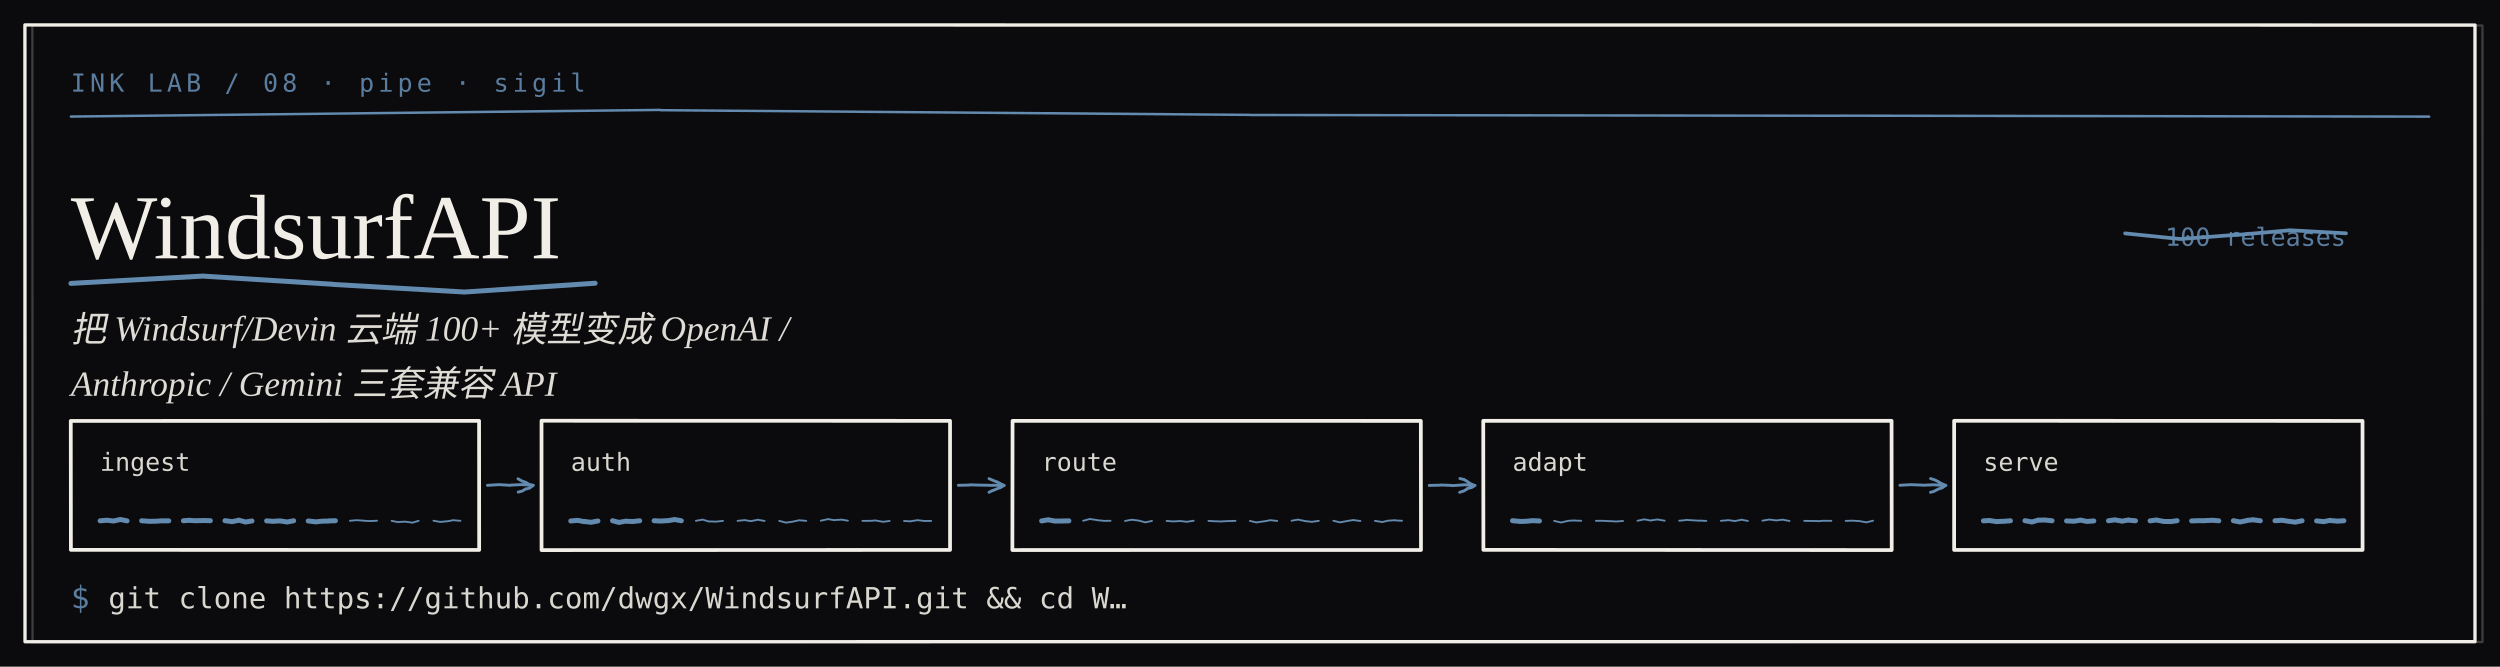
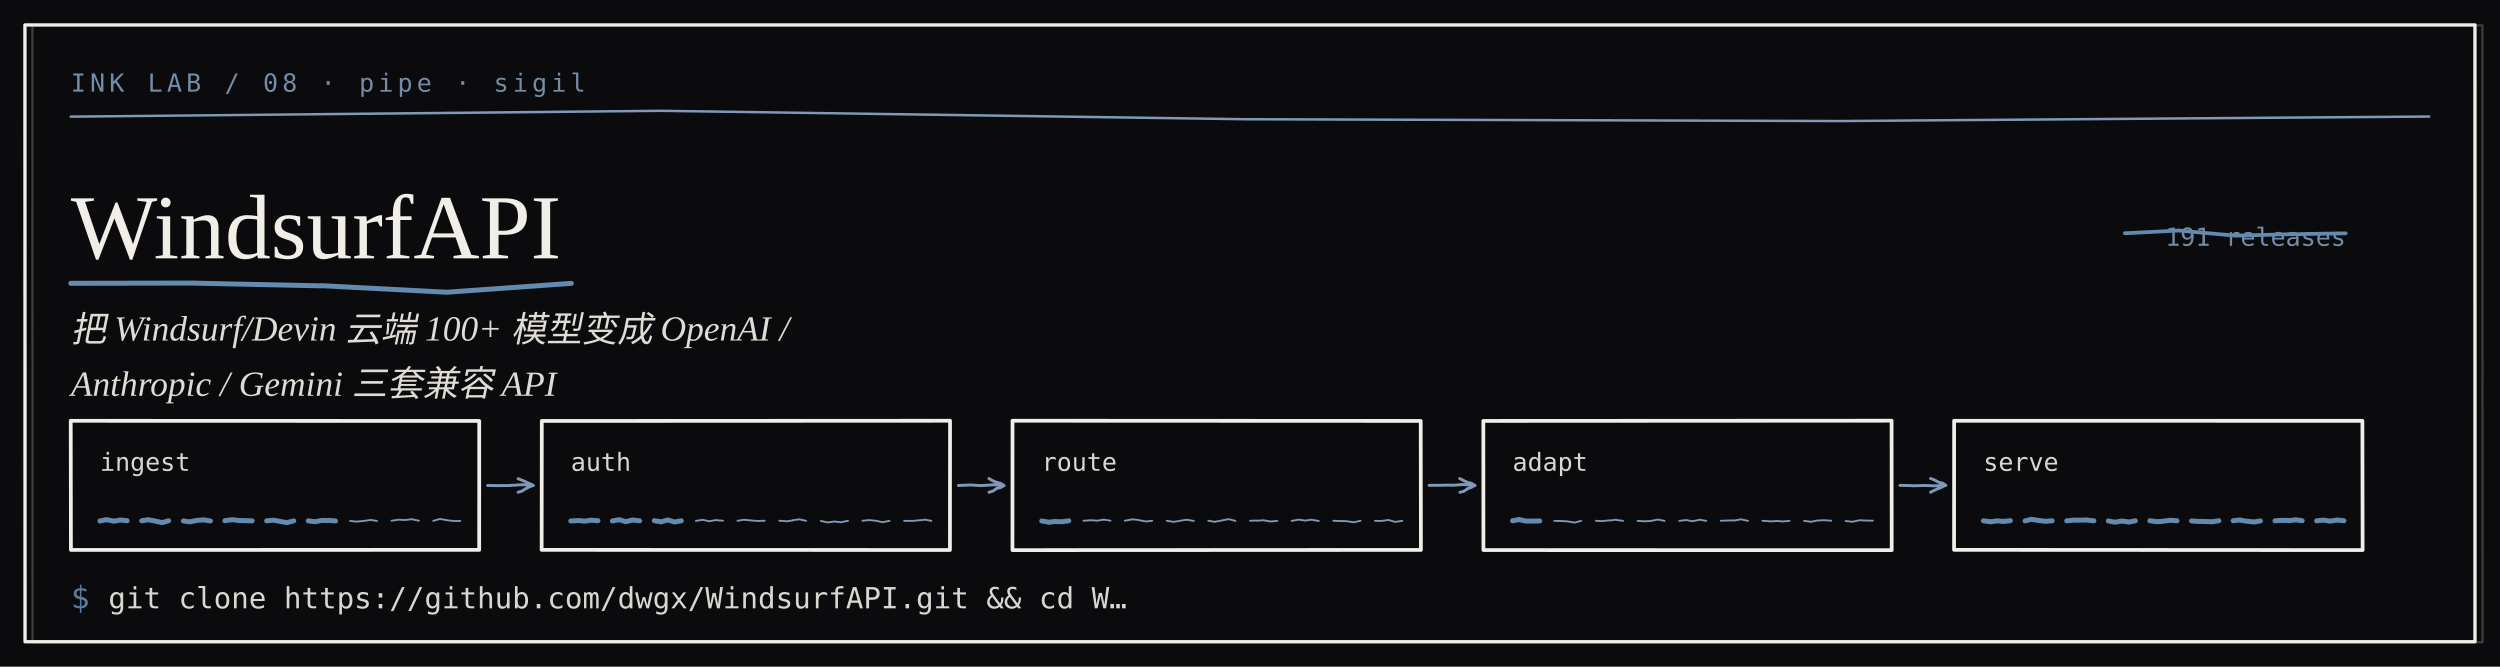
<svg xmlns="http://www.w3.org/2000/svg" width="1200" height="320" viewBox="0 0 1200 320" role="img" aria-label="WindsurfAPI — 把 Windsurf/Devin 云端 100+ 模型变成 OpenAI / Anthropic / Gemini 三套兼容 API" font-family="Georgia,'Iowan Old Style','Times New Roman',Times,serif">
  <rect width="1200" height="320" fill="#0B0A0C" />
-   <text x="34" y="44" font-size="12" font-family="ui-monospace,'Cascadia Mono',Consolas,'SF Mono',monospace" font-weight="400" fill="#638aaf" text-anchor="start" letter-spacing="2.0" opacity="0.9">INK LAB / 08 · pipe · sigil</text>
-   <path d="M34.02 55.95 L316.99 52.76 L317.07 52.89 L599.98 55.14 L599.95 55.19 L882.95 55.56 L882.97 55.52 L1166.01 55.97" fill="none" stroke="#638aaf" stroke-width="1.2" stroke-linecap="round" stroke-linejoin="round" opacity="1.0" />
+   <text x="34" y="44" font-size="12" font-family="ui-monospace,'Cascadia Mono',Consolas,'SF Mono',monospace" font-weight="400" fill="#7E9AB8" text-anchor="start" letter-spacing="2.0" opacity="0.9">INK LAB / 08 · pipe · sigil</text>
+   <path d="M33.94 55.99 L317.0 53.19 L316.97 53.18 L599.97 57.26 L600.05 57.24 L883.04 58.1 L883.03 58.1 L1165.98 55.94" fill="none" stroke="#7E9AB8" stroke-width="1.2" stroke-linecap="round" stroke-linejoin="round" opacity="1.0" />
  <text x="34" y="124" font-size="44" font-family="Georgia,'Iowan Old Style','Times New Roman',Times,serif" font-weight="400" fill="#f0eee6" text-anchor="start">WindsurfAPI</text>
-   <path d="M34.04 136.03 L96.93 132.54 L96.9 132.49 L159.9 136.46 L159.9 136.52 L222.7 140.16 L222.72 140.19 L285.66 135.95" fill="none" stroke="#638aaf" stroke-width="2.4" stroke-linecap="round" stroke-linejoin="round" opacity="1.0" />
+   <path d="M33.99 135.99 L94.07 135.87 L94.06 135.93 L154.18 137.2 L154.11 137.11 L214.2 140.26 L214.13 140.3 L274.25 136.01" fill="none" stroke="#638aaf" stroke-width="2.4" stroke-linecap="round" stroke-linejoin="round" opacity="1.0" />
  <text x="34" y="164" font-size="17" font-family="Georgia,'Iowan Old Style','Times New Roman',Times,serif" font-weight="400" fill="#f0eee6" text-anchor="start" font-style="italic" opacity="0.92">把 Windsurf/Devin 云端 100+ 模型变成 OpenAI /</text>
  <text x="34" y="190" font-size="17" font-family="Georgia,'Iowan Old Style','Times New Roman',Times,serif" font-weight="400" fill="#f0eee6" text-anchor="start" font-style="italic" opacity="0.92">Anthropic / Gemini 三套兼容 API</text>
-   <path d="M33.97 202.04 L229.96 202.02 L230.0 263.97 L34.03 263.94 Z" fill="none" stroke="#f0eee6" stroke-width="1.8" stroke-linecap="round" stroke-linejoin="round" opacity="1.0" />
+   <path d="M33.95 201.99 L230.03 202.06 L230.01 263.94 L34.04 263.97 Z" fill="none" stroke="#f0eee6" stroke-width="1.8" stroke-linecap="round" stroke-linejoin="round" opacity="1.0" />
  <text x="48" y="226" font-size="12" font-family="ui-monospace,'Cascadia Mono',Consolas,'SF Mono',monospace" font-weight="400" fill="#f0eee6" text-anchor="start" opacity="0.9">ingest</text>
-   <path d="M48.05 249.99 L51.26 249.72 L51.24 249.71 L54.56 250.09 L54.48 250.1 L57.81 249.34 L57.81 249.37 L60.99 250.01" fill="none" stroke="#638aaf" stroke-width="2.4" stroke-linecap="round" stroke-linejoin="round" opacity="1.0" />
-   <path d="M67.98 249.97 L71.21 250.19 L71.24 250.24 L74.52 250.18 L74.56 250.21 L77.69 249.99 L77.71 250.0 L81.0 250.0" fill="none" stroke="#638aaf" stroke-width="2.4" stroke-linecap="round" stroke-linejoin="round" opacity="1.0" />
-   <path d="M88.04 249.96 L91.23 249.71 L91.29 249.82 L94.55 249.98 L94.56 249.92 L97.82 249.87 L97.77 249.84 L100.97 249.94" fill="none" stroke="#638aaf" stroke-width="2.4" stroke-linecap="round" stroke-linejoin="round" opacity="1.0" />
-   <path d="M107.99 249.93 L111.18 250.35 L111.25 250.43 L114.53 249.74 L114.47 249.65 L117.77 250.54 L117.73 250.59 L120.95 250.06" fill="none" stroke="#638aaf" stroke-width="2.4" stroke-linecap="round" stroke-linejoin="round" opacity="1.0" />
-   <path d="M127.98 250.01 L131.26 250.25 L131.31 250.21 L134.53 250.02 L134.54 250.07 L137.75 250.53 L137.69 250.58 L140.94 249.96" fill="none" stroke="#638aaf" stroke-width="2.4" stroke-linecap="round" stroke-linejoin="round" opacity="1.0" />
-   <path d="M147.95 250.06 L151.28 250.45 L151.3 250.52 L154.56 250.16 L154.48 250.15 L157.77 250.12 L157.71 250.02 L160.99 249.95" fill="none" stroke="#638aaf" stroke-width="2.4" stroke-linecap="round" stroke-linejoin="round" opacity="1.0" />
-   <path d="M167.96 249.98 L171.19 249.68 L171.19 249.69 L174.55 249.9 L174.46 249.96 L177.8 250.11 L177.72 250.12 L180.97 249.94" fill="none" stroke="#638aaf" stroke-width="0.9" stroke-linecap="round" stroke-linejoin="round" opacity="1.0" />
-   <path d="M187.99 250.02 L191.27 250.66 L191.29 250.56 L194.55 250.37 L194.52 250.42 L197.8 250.83 L197.77 250.94 L200.94 249.99" fill="none" stroke="#638aaf" stroke-width="0.9" stroke-linecap="round" stroke-linejoin="round" opacity="1.0" />
-   <path d="M208.06 249.94 L211.3 250.52 L211.29 250.52 L214.57 250.21 L214.52 250.27 L217.69 249.65 L217.79 249.72 L221.01 249.99" fill="none" stroke="#638aaf" stroke-width="0.9" stroke-linecap="round" stroke-linejoin="round" opacity="1.0" />
-   <path d="M233.99 232.96 L239.54 232.62 L239.46 232.62 L245.02 232.96 L245.03 232.85 L250.55 232.6 L250.46 232.62 L256.05 232.95M255.99 232.96 L254.16 234.3 L254.08 234.29 L252.31 234.79 L252.32 234.67 L250.66 235.71 L250.57 235.73 L248.74 236.2M255.97 232.93 L254.05 232.5 L254.01 232.52 L252.32 231.47 L252.23 231.52 L250.59 230.89 L250.58 230.93 L248.64 229.8" fill="none" stroke="#638aaf" stroke-width="1.4" stroke-linecap="round" stroke-linejoin="round" opacity="1.0" />
-   <path d="M259.93 201.96 L456.02 202.01 L456.02 263.96 L259.94 264.05 Z" fill="none" stroke="#f0eee6" stroke-width="1.8" stroke-linecap="round" stroke-linejoin="round" opacity="1.0" />
+   <path d="M47.98 250.06 L51.21 249.42 L51.28 249.48 L54.56 250.09 L54.56 250.21 L57.7 249.6 L57.79 249.61 L61.03 249.95" fill="none" stroke="#638aaf" stroke-width="2.4" stroke-linecap="round" stroke-linejoin="round" opacity="1.0" />
+   <path d="M68.02 249.97 L71.24 249.44 L71.32 249.53 L74.52 250.09 L74.49 250.12 L77.76 250.83 L77.8 250.87 L80.96 249.97" fill="none" stroke="#638aaf" stroke-width="2.4" stroke-linecap="round" stroke-linejoin="round" opacity="1.0" />
+   <path d="M88.03 250.04 L91.21 250.51 L91.21 250.46 L94.54 249.79 L94.48 249.79 L97.8 249.53 L97.76 249.52 L101.0 250.05" fill="none" stroke="#638aaf" stroke-width="2.4" stroke-linecap="round" stroke-linejoin="round" opacity="1.0" />
+   <path d="M107.94 249.94 L111.21 249.45 L111.29 249.42 L114.55 249.81 L114.48 249.86 L117.72 249.88 L117.69 249.93 L121.0 250.0" fill="none" stroke="#638aaf" stroke-width="2.4" stroke-linecap="round" stroke-linejoin="round" opacity="1.0" />
+   <path d="M128.01 249.99 L131.19 249.7 L131.31 249.71 L134.54 250.27 L134.44 250.29 L137.75 250.86 L137.72 250.85 L140.98 250.02" fill="none" stroke="#638aaf" stroke-width="2.4" stroke-linecap="round" stroke-linejoin="round" opacity="1.0" />
+   <path d="M147.99 250.0 L151.26 250.43 L151.19 250.43 L154.5 249.79 L154.55 249.8 L157.7 249.85 L157.79 249.76 L161.05 250.06" fill="none" stroke="#638aaf" stroke-width="2.4" stroke-linecap="round" stroke-linejoin="round" opacity="1.0" />
+   <path d="M168.05 250.05 L171.25 250.4 L171.2 250.36 L174.54 250.06 L174.57 250.05 L177.68 249.61 L177.69 249.54 L180.96 250.05" fill="none" stroke="#7E9AB8" stroke-width="0.9" stroke-linecap="round" stroke-linejoin="round" opacity="1.0" />
+   <path d="M187.94 249.96 L191.27 249.46 L191.21 249.44 L194.56 249.62 L194.44 249.64 L197.72 249.19 L197.73 249.24 L201.07 249.95" fill="none" stroke="#7E9AB8" stroke-width="0.9" stroke-linecap="round" stroke-linejoin="round" opacity="1.0" />
+   <path d="M207.98 250.01 L211.22 249.08 L211.25 249.12 L214.55 249.67 L214.51 249.73 L217.77 250.06 L217.76 250.09 L220.94 250.06" fill="none" stroke="#7E9AB8" stroke-width="0.9" stroke-linecap="round" stroke-linejoin="round" opacity="1.0" />
+   <path d="M234.05 233.01 L239.48 233.12 L239.51 233.09 L245.01 233.06 L245.01 233.0 L250.46 232.66 L250.56 232.64 L255.99 233.02M256.05 233.01 L254.11 233.66 L254.14 233.63 L252.35 234.63 L252.34 234.56 L250.46 235.77 L250.56 235.74 L248.68 236.28M255.97 232.97 L253.97 231.98 L254.05 232.07 L252.38 231.33 L252.36 231.26 L250.37 230.45 L250.36 230.44 L248.68 229.76" fill="none" stroke="#7E9AB8" stroke-width="1.4" stroke-linecap="round" stroke-linejoin="round" opacity="1.0" />
+   <path d="M260.06 202.06 L456.02 201.96 L455.97 264.0 L259.99 263.94 Z" fill="none" stroke="#f0eee6" stroke-width="1.8" stroke-linecap="round" stroke-linejoin="round" opacity="1.0" />
  <text x="274" y="226" font-size="12" font-family="ui-monospace,'Cascadia Mono',Consolas,'SF Mono',monospace" font-weight="400" fill="#f0eee6" text-anchor="start" opacity="0.9">auth</text>
-   <path d="M273.97 250.06 L277.18 249.78 L277.31 249.77 L280.56 250.42 L280.47 250.28 L283.69 250.71 L283.77 250.69 L287.0 250.07" fill="none" stroke="#638aaf" stroke-width="2.4" stroke-linecap="round" stroke-linejoin="round" opacity="1.0" />
-   <path d="M294.02 249.94 L297.18 250.79 L297.28 250.72 L300.49 250.13 L300.53 250.19 L303.77 250.34 L303.76 250.32 L307.04 249.97" fill="none" stroke="#638aaf" stroke-width="2.4" stroke-linecap="round" stroke-linejoin="round" opacity="1.0" />
-   <path d="M313.97 249.94 L317.29 250.12 L317.19 250.1 L320.49 249.9 L320.48 249.95 L323.7 249.39 L323.71 249.36 L327.04 249.96" fill="none" stroke="#638aaf" stroke-width="2.4" stroke-linecap="round" stroke-linejoin="round" opacity="1.0" />
-   <path d="M334.05 249.98 L337.25 249.42 L337.27 249.4 L340.46 250.4 L340.52 250.27 L343.79 250.4 L343.71 250.38 L347.03 250.02" fill="none" stroke="#638aaf" stroke-width="0.9" stroke-linecap="round" stroke-linejoin="round" opacity="1.0" />
-   <path d="M354.03 250.01 L357.2 249.66 L357.23 249.62 L360.49 250.17 L360.55 250.12 L363.78 249.48 L363.81 249.47 L367.0 250.06" fill="none" stroke="#638aaf" stroke-width="0.9" stroke-linecap="round" stroke-linejoin="round" opacity="1.0" />
-   <path d="M374.04 250.01 L377.29 250.87 L377.25 250.87 L380.48 250.41 L380.57 250.38 L383.75 249.68 L383.71 249.72 L386.96 250.02" fill="none" stroke="#638aaf" stroke-width="0.9" stroke-linecap="round" stroke-linejoin="round" opacity="1.0" />
-   <path d="M394.0 249.94 L397.27 249.22 L397.27 249.13 L400.47 249.7 L400.5 249.63 L403.69 249.45 L403.82 249.39 L406.98 249.93" fill="none" stroke="#638aaf" stroke-width="0.9" stroke-linecap="round" stroke-linejoin="round" opacity="1.0" />
-   <path d="M413.98 250.01 L417.25 250.0 L417.29 250.03 L420.46 249.81 L420.57 249.89 L423.79 250.46 L423.77 250.48 L427.04 250.06" fill="none" stroke="#638aaf" stroke-width="0.9" stroke-linecap="round" stroke-linejoin="round" opacity="1.0" />
-   <path d="M433.93 250.07 L437.27 250.24 L437.25 250.17 L440.57 249.66 L440.51 249.68 L443.75 250.08 L443.8 250.07 L446.94 250.03" fill="none" stroke="#638aaf" stroke-width="0.9" stroke-linecap="round" stroke-linejoin="round" opacity="1.0" />
-   <path d="M460.02 232.95 L465.48 232.82 L465.48 232.71 L470.94 232.87 L470.93 232.85 L476.56 232.99 L476.55 232.9 L482.02 233.05M482.02 232.95 L480.09 234.11 L480.09 234.0 L478.2 234.79 L478.2 234.76 L476.39 235.54 L476.38 235.45 L474.71 236.3M482.05 233.01 L479.99 232.09 L480.08 232.07 L478.44 231.22 L478.38 231.3 L476.66 230.57 L476.75 230.63 L474.75 229.75" fill="none" stroke="#638aaf" stroke-width="1.4" stroke-linecap="round" stroke-linejoin="round" opacity="1.0" />
-   <path d="M486.03 202.02 L682.0 202.03 L682.07 263.99 L485.94 264.02 Z" fill="none" stroke="#f0eee6" stroke-width="1.8" stroke-linecap="round" stroke-linejoin="round" opacity="1.0" />
+   <path d="M273.99 250.07 L277.21 249.9 L277.32 249.85 L280.56 250.11 L280.48 250.19 L283.74 249.68 L283.72 249.7 L287.01 249.96" fill="none" stroke="#638aaf" stroke-width="2.4" stroke-linecap="round" stroke-linejoin="round" opacity="1.0" />
+   <path d="M293.94 250.06 L297.27 249.43 L297.3 249.49 L300.49 250.41 L300.51 250.37 L303.75 249.56 L303.79 249.6 L307.03 250.01" fill="none" stroke="#638aaf" stroke-width="2.4" stroke-linecap="round" stroke-linejoin="round" opacity="1.0" />
+   <path d="M314.07 249.93 L317.32 250.45 L317.21 250.51 L320.54 249.57 L320.56 249.58 L323.79 250.56 L323.79 250.55 L327.03 249.98" fill="none" stroke="#638aaf" stroke-width="2.4" stroke-linecap="round" stroke-linejoin="round" opacity="1.0" />
+   <path d="M334.02 250.02 L337.19 249.54 L337.21 249.49 L340.56 250.22 L340.52 250.19 L343.71 249.6 L343.69 249.67 L347.03 249.95" fill="none" stroke="#7E9AB8" stroke-width="0.9" stroke-linecap="round" stroke-linejoin="round" opacity="1.0" />
+   <path d="M353.99 249.98 L357.2 249.46 L357.21 249.5 L360.55 249.8 L360.57 249.84 L363.69 250.05 L363.69 250.06 L367.06 249.95" fill="none" stroke="#7E9AB8" stroke-width="0.9" stroke-linecap="round" stroke-linejoin="round" opacity="1.0" />
+   <path d="M374.07 249.96 L377.23 250.15 L377.29 250.27 L380.52 249.81 L380.54 249.69 L383.78 249.27 L383.69 249.27 L386.94 249.99" fill="none" stroke="#7E9AB8" stroke-width="0.9" stroke-linecap="round" stroke-linejoin="round" opacity="1.0" />
+   <path d="M394.04 250.05 L397.3 250.79 L397.29 250.76 L400.57 250.31 L400.52 250.32 L403.75 250.71 L403.69 250.65 L407.05 249.99" fill="none" stroke="#7E9AB8" stroke-width="0.9" stroke-linecap="round" stroke-linejoin="round" opacity="1.0" />
+   <path d="M413.98 249.96 L417.2 249.63 L417.19 249.65 L420.56 249.97 L420.48 249.97 L423.75 250.67 L423.77 250.64 L427.0 249.99" fill="none" stroke="#7E9AB8" stroke-width="0.9" stroke-linecap="round" stroke-linejoin="round" opacity="1.0" />
+   <path d="M434.0 250.03 L437.31 250.02 L437.2 250.09 L440.47 249.82 L440.44 249.8 L443.68 249.5 L443.68 249.39 L447.05 249.99" fill="none" stroke="#7E9AB8" stroke-width="0.9" stroke-linecap="round" stroke-linejoin="round" opacity="1.0" />
+   <path d="M460.02 233.04 L465.45 232.8 L465.46 232.76 L470.94 233.11 L470.95 233.07 L476.47 232.75 L476.53 232.66 L482.01 233.04M482.02 233.04 L480.26 234.04 L480.27 234.0 L478.35 234.48 L478.36 234.44 L476.56 235.8 L476.61 235.71 L474.7 236.3M481.98 233.03 L479.98 231.88 L479.96 231.94 L478.37 231.46 L478.37 231.54 L476.46 230.73 L476.48 230.76 L474.66 229.68" fill="none" stroke="#7E9AB8" stroke-width="1.4" stroke-linecap="round" stroke-linejoin="round" opacity="1.0" />
+   <path d="M486.01 201.95 L681.94 202.04 L682.04 263.96 L485.98 264.06 Z" fill="none" stroke="#f0eee6" stroke-width="1.8" stroke-linecap="round" stroke-linejoin="round" opacity="1.0" />
  <text x="500" y="226" font-size="12" font-family="ui-monospace,'Cascadia Mono',Consolas,'SF Mono',monospace" font-weight="400" fill="#f0eee6" text-anchor="start" opacity="0.9">route</text>
-   <path d="M499.98 250.05 L503.25 249.48 L503.29 249.54 L506.54 250.15 L506.49 250.11 L509.79 250.1 L509.76 250.07 L513.07 250.01" fill="none" stroke="#638aaf" stroke-width="2.4" stroke-linecap="round" stroke-linejoin="round" opacity="1.0" />
-   <path d="M519.93 249.98 L523.22 249.08 L523.3 249.16 L526.47 249.61 L526.52 249.67 L529.7 249.98 L529.79 250.01 L533.05 249.99" fill="none" stroke="#638aaf" stroke-width="0.9" stroke-linecap="round" stroke-linejoin="round" opacity="1.0" />
-   <path d="M540.01 250.06 L543.28 249.46 L543.24 249.46 L546.52 249.86 L546.49 249.86 L549.71 250.71 L549.78 250.73 L552.94 250.03" fill="none" stroke="#638aaf" stroke-width="0.9" stroke-linecap="round" stroke-linejoin="round" opacity="1.0" />
-   <path d="M559.99 250.04 L563.26 250.3 L563.28 250.29 L566.47 250.09 L566.56 250.1 L569.78 250.48 L569.73 250.44 L572.96 249.95" fill="none" stroke="#638aaf" stroke-width="0.9" stroke-linecap="round" stroke-linejoin="round" opacity="1.0" />
-   <path d="M580.04 250.02 L583.18 250.22 L583.24 250.2 L586.56 250.32 L586.51 250.26 L589.75 250.1 L589.81 250.13 L593.02 250.0" fill="none" stroke="#638aaf" stroke-width="0.9" stroke-linecap="round" stroke-linejoin="round" opacity="1.0" />
-   <path d="M599.99 250.03 L603.23 250.82 L603.29 250.71 L606.57 250.25 L606.52 250.29 L609.69 249.71 L609.75 249.68 L613.03 250.05" fill="none" stroke="#638aaf" stroke-width="0.9" stroke-linecap="round" stroke-linejoin="round" opacity="1.0" />
-   <path d="M619.95 249.95 L623.19 249.38 L623.26 249.44 L626.56 250.13 L626.47 250.13 L629.8 250.49 L629.78 250.47 L633.02 250.0" fill="none" stroke="#638aaf" stroke-width="0.9" stroke-linecap="round" stroke-linejoin="round" opacity="1.0" />
-   <path d="M640.03 249.96 L643.28 250.75 L643.28 250.71 L646.55 250.12 L646.53 250.1 L649.76 249.58 L649.69 249.64 L653.0 250.07" fill="none" stroke="#638aaf" stroke-width="0.9" stroke-linecap="round" stroke-linejoin="round" opacity="1.0" />
-   <path d="M659.98 249.99 L663.27 250.55 L663.21 250.64 L666.54 249.87 L666.54 249.9 L669.76 249.69 L669.72 249.8 L672.95 249.97" fill="none" stroke="#638aaf" stroke-width="0.9" stroke-linecap="round" stroke-linejoin="round" opacity="1.0" />
-   <path d="M686.03 233.0 L691.49 232.87 L691.52 232.79 L696.94 233.01 L697.03 233.1 L702.5 232.75 L702.52 232.65 L707.95 233.05M708.03 233.0 L706.28 234.07 L706.31 233.99 L704.23 234.55 L704.32 234.64 L702.43 235.79 L702.45 235.7 L700.64 236.31M707.93 233.03 L706.07 232.29 L706.03 232.32 L704.41 231.2 L704.45 231.2 L702.63 230.1 L702.57 230.15 L700.76 229.68" fill="none" stroke="#638aaf" stroke-width="1.4" stroke-linecap="round" stroke-linejoin="round" opacity="1.0" />
-   <path d="M711.96 202.0 L907.95 202.0 L908.02 264.03 L712.03 263.94 Z" fill="none" stroke="#f0eee6" stroke-width="1.8" stroke-linecap="round" stroke-linejoin="round" opacity="1.0" />
+   <path d="M500.03 250.06 L503.32 250.62 L503.2 250.71 L506.43 250.28 L506.54 250.38 L509.79 250.41 L509.77 250.43 L513.04 249.98" fill="none" stroke="#638aaf" stroke-width="2.4" stroke-linecap="round" stroke-linejoin="round" opacity="1.0" />
+   <path d="M520.06 249.98 L523.23 249.73 L523.22 249.7 L526.47 249.89 L526.45 249.95 L529.79 249.44 L529.71 249.39 L533.05 249.93" fill="none" stroke="#7E9AB8" stroke-width="0.9" stroke-linecap="round" stroke-linejoin="round" opacity="1.0" />
+   <path d="M539.94 249.94 L543.29 249.37 L543.24 249.27 L546.53 249.58 L546.47 249.64 L549.71 250.25 L549.81 250.33 L553.05 249.96" fill="none" stroke="#7E9AB8" stroke-width="0.9" stroke-linecap="round" stroke-linejoin="round" opacity="1.0" />
+   <path d="M560.01 249.97 L563.25 250.48 L563.25 250.5 L566.47 249.98 L566.54 249.94 L569.75 249.46 L569.77 249.46 L573.0 250.06" fill="none" stroke="#7E9AB8" stroke-width="0.9" stroke-linecap="round" stroke-linejoin="round" opacity="1.0" />
+   <path d="M580.02 249.95 L583.25 250.5 L583.24 250.43 L586.45 249.85 L586.52 249.79 L589.73 249.21 L589.78 249.19 L592.98 250.02" fill="none" stroke="#7E9AB8" stroke-width="0.9" stroke-linecap="round" stroke-linejoin="round" opacity="1.0" />
+   <path d="M600.0 249.96 L603.25 249.86 L603.2 249.96 L606.47 249.72 L606.51 249.73 L609.77 250.32 L609.75 250.31 L613.04 250.03" fill="none" stroke="#7E9AB8" stroke-width="0.9" stroke-linecap="round" stroke-linejoin="round" opacity="1.0" />
+   <path d="M619.99 250.02 L623.27 249.45 L623.28 249.42 L626.45 249.87 L626.56 249.87 L629.7 249.44 L629.81 249.54 L633.02 250.07" fill="none" stroke="#7E9AB8" stroke-width="0.9" stroke-linecap="round" stroke-linejoin="round" opacity="1.0" />
+   <path d="M639.99 249.96 L643.26 250.13 L643.28 250.05 L646.49 250.2 L646.46 250.17 L649.69 250.7 L649.81 250.72 L653.07 249.96" fill="none" stroke="#7E9AB8" stroke-width="0.9" stroke-linecap="round" stroke-linejoin="round" opacity="1.0" />
+   <path d="M659.99 250.01 L663.21 250.07 L663.24 250.04 L666.43 249.59 L666.49 249.59 L669.76 250.53 L669.69 250.51 L673.05 250.01" fill="none" stroke="#7E9AB8" stroke-width="0.9" stroke-linecap="round" stroke-linejoin="round" opacity="1.0" />
+   <path d="M685.96 232.96 L691.54 232.94 L691.48 232.92 L696.95 232.84 L696.94 232.96 L702.47 232.55 L702.48 232.57 L708.05 233.04M707.96 232.96 L706.19 233.96 L706.13 233.94 L704.29 234.64 L704.28 234.75 L702.64 235.8 L702.66 235.82 L700.75 236.3M707.99 233.07 L706.28 231.97 L706.16 231.91 L704.27 231.55 L704.33 231.49 L702.6 230.72 L702.63 230.69 L700.66 229.69" fill="none" stroke="#7E9AB8" stroke-width="1.4" stroke-linecap="round" stroke-linejoin="round" opacity="1.0" />
+   <path d="M712.0 202.04 L907.96 201.93 L908.02 264.07 L712.04 264.04 Z" fill="none" stroke="#f0eee6" stroke-width="1.8" stroke-linecap="round" stroke-linejoin="round" opacity="1.0" />
  <text x="726" y="226" font-size="12" font-family="ui-monospace,'Cascadia Mono',Consolas,'SF Mono',monospace" font-weight="400" fill="#f0eee6" text-anchor="start" opacity="0.9">adapt</text>
-   <path d="M726.01 249.94 L729.3 250.23 L729.31 250.3 L732.53 250.22 L732.56 250.2 L735.8 249.9 L735.8 249.91 L738.93 250.06" fill="none" stroke="#638aaf" stroke-width="2.4" stroke-linecap="round" stroke-linejoin="round" opacity="1.0" />
-   <path d="M746.0 250.02 L749.25 250.8 L749.28 250.8 L752.49 250.06 L752.52 250.01 L755.81 249.79 L755.76 249.88 L759.0 249.97" fill="none" stroke="#638aaf" stroke-width="0.9" stroke-linecap="round" stroke-linejoin="round" opacity="1.0" />
-   <path d="M766.04 250.0 L769.31 249.97 L769.26 249.98 L772.53 250.17 L772.44 250.12 L775.71 250.32 L775.81 250.32 L779.05 250.07" fill="none" stroke="#638aaf" stroke-width="0.9" stroke-linecap="round" stroke-linejoin="round" opacity="1.0" />
-   <path d="M785.99 249.96 L789.29 249.29 L789.21 249.28 L792.52 249.89 L792.53 249.77 L795.8 249.33 L795.71 249.36 L799.05 249.95" fill="none" stroke="#638aaf" stroke-width="0.9" stroke-linecap="round" stroke-linejoin="round" opacity="1.0" />
-   <path d="M806.02 249.95 L809.23 249.63 L809.23 249.53 L812.44 249.76 L812.43 249.74 L815.81 249.95 L815.8 249.86 L819.02 250.05" fill="none" stroke="#638aaf" stroke-width="0.9" stroke-linecap="round" stroke-linejoin="round" opacity="1.0" />
-   <path d="M826.03 250.0 L829.24 249.72 L829.27 249.64 L832.44 250.04 L832.53 250.14 L835.75 249.51 L835.77 249.42 L838.95 250.05" fill="none" stroke="#638aaf" stroke-width="0.9" stroke-linecap="round" stroke-linejoin="round" opacity="1.0" />
-   <path d="M845.97 249.93 L849.25 249.36 L849.22 249.38 L852.52 249.77 L852.43 249.82 L855.76 249.43 L855.75 249.47 L858.95 250.06" fill="none" stroke="#638aaf" stroke-width="0.9" stroke-linecap="round" stroke-linejoin="round" opacity="1.0" />
-   <path d="M866.05 250.01 L869.2 250.07 L869.3 250.05 L872.51 250.1 L872.46 250.18 L875.71 249.93 L875.8 249.99 L879.06 250.0" fill="none" stroke="#638aaf" stroke-width="0.9" stroke-linecap="round" stroke-linejoin="round" opacity="1.0" />
-   <path d="M885.93 250.03 L889.32 249.91 L889.28 249.93 L892.52 250.13 L892.56 250.13 L895.74 250.71 L895.68 250.76 L899.06 249.94" fill="none" stroke="#638aaf" stroke-width="0.9" stroke-linecap="round" stroke-linejoin="round" opacity="1.0" />
-   <path d="M911.97 232.93 L917.5 232.62 L917.47 232.64 L923.02 232.86 L922.93 232.91 L928.51 232.68 L928.5 232.72 L933.95 233.06M933.97 232.93 L932.3 234.13 L932.26 234.15 L930.41 234.73 L930.32 234.78 L928.46 235.77 L928.45 235.81 L926.64 236.31M934.04 233.0 L932.26 232.26 L932.25 232.32 L930.38 231.22 L930.37 231.19 L928.69 230.35 L928.8 230.39 L926.69 229.71" fill="none" stroke="#638aaf" stroke-width="1.4" stroke-linecap="round" stroke-linejoin="round" opacity="1.0" />
-   <path d="M937.99 201.98 L1134.01 202.04 L1134.03 263.96 L937.98 263.97 Z" fill="none" stroke="#f0eee6" stroke-width="1.8" stroke-linecap="round" stroke-linejoin="round" opacity="1.0" />
+   <path d="M726.02 249.97 L729.31 249.37 L729.3 249.47 L732.52 250.09 L732.49 250.14 L735.71 250.14 L735.74 250.1 L739.07 250.06" fill="none" stroke="#638aaf" stroke-width="2.4" stroke-linecap="round" stroke-linejoin="round" opacity="1.0" />
+   <path d="M746.03 250.02 L749.19 250.07 L749.21 250.08 L752.47 250.27 L752.51 250.29 L755.81 250.83 L755.73 250.85 L758.94 250.0" fill="none" stroke="#7E9AB8" stroke-width="0.9" stroke-linecap="round" stroke-linejoin="round" opacity="1.0" />
+   <path d="M766.0 249.97 L769.29 250.15 L769.29 250.07 L772.52 249.77 L772.45 249.87 L775.81 249.45 L775.75 249.55 L779.05 250.01" fill="none" stroke="#7E9AB8" stroke-width="0.9" stroke-linecap="round" stroke-linejoin="round" opacity="1.0" />
+   <path d="M786.05 250.01 L789.23 250.23 L789.26 250.2 L792.51 250.09 L792.51 250.02 L795.71 249.41 L795.81 249.38 L798.99 250.02" fill="none" stroke="#7E9AB8" stroke-width="0.9" stroke-linecap="round" stroke-linejoin="round" opacity="1.0" />
+   <path d="M806.02 250.04 L809.2 249.63 L809.21 249.6 L812.44 250.21 L812.45 250.17 L815.72 249.52 L815.78 249.43 L819.01 250.04" fill="none" stroke="#7E9AB8" stroke-width="0.9" stroke-linecap="round" stroke-linejoin="round" opacity="1.0" />
+   <path d="M825.96 249.96 L829.29 249.85 L829.23 249.84 L832.45 249.78 L832.44 249.89 L835.72 249.24 L835.73 249.26 L839.05 250.04" fill="none" stroke="#7E9AB8" stroke-width="0.9" stroke-linecap="round" stroke-linejoin="round" opacity="1.0" />
+   <path d="M845.97 249.97 L849.21 250.19 L849.29 250.28 L852.53 250.12 L852.51 250.04 L855.7 250.31 L855.69 250.3 L858.99 250.02" fill="none" stroke="#7E9AB8" stroke-width="0.9" stroke-linecap="round" stroke-linejoin="round" opacity="1.0" />
+   <path d="M865.98 250.03 L869.23 250.43 L869.21 250.49 L872.52 249.78 L872.51 249.87 L875.69 249.68 L875.71 249.72 L878.97 249.94" fill="none" stroke="#7E9AB8" stroke-width="0.9" stroke-linecap="round" stroke-linejoin="round" opacity="1.0" />
+   <path d="M885.99 250.07 L889.31 250.48 L889.18 250.43 L892.44 249.75 L892.5 249.69 L895.77 249.89 L895.81 249.86 L898.97 249.94" fill="none" stroke="#7E9AB8" stroke-width="0.9" stroke-linecap="round" stroke-linejoin="round" opacity="1.0" />
+   <path d="M911.97 232.97 L917.46 233.08 L917.54 233.17 L923.03 233.07 L923.01 233.0 L928.45 233.19 L928.44 233.18 L933.99 233.02M933.97 232.97 L932.3 233.61 L932.38 233.7 L930.37 234.59 L930.35 234.51 L928.56 235.33 L928.55 235.32 L926.68 236.27M934.04 232.97 L932.4 231.87 L932.36 231.93 L930.44 231.44 L930.41 231.38 L928.54 230.38 L928.44 230.31 L926.66 229.68" fill="none" stroke="#7E9AB8" stroke-width="1.4" stroke-linecap="round" stroke-linejoin="round" opacity="1.0" />
+   <path d="M937.98 201.99 L1133.95 202.0 L1134.06 264.04 L937.95 263.93 Z" fill="none" stroke="#f0eee6" stroke-width="1.8" stroke-linecap="round" stroke-linejoin="round" opacity="1.0" />
  <text x="952" y="226" font-size="12" font-family="ui-monospace,'Cascadia Mono',Consolas,'SF Mono',monospace" font-weight="400" fill="#f0eee6" text-anchor="start" opacity="0.9">serve</text>
-   <path d="M952.04 250.0 L955.26 249.83 L955.26 249.89 L958.49 250.4 L958.47 250.36 L961.71 250.2 L961.82 250.24 L965.0 249.96" fill="none" stroke="#638aaf" stroke-width="2.4" stroke-linecap="round" stroke-linejoin="round" opacity="1.0" />
-   <path d="M971.97 249.93 L975.24 250.51 L975.24 250.58 L978.5 249.61 L978.45 249.69 L981.82 249.59 L981.71 249.62 L984.98 249.97" fill="none" stroke="#638aaf" stroke-width="2.4" stroke-linecap="round" stroke-linejoin="round" opacity="1.0" />
-   <path d="M991.95 250.04 L995.3 250.17 L995.2 250.23 L998.48 249.71 L998.51 249.62 L1001.74 250.3 L1001.68 250.29 L1005.03 250.05" fill="none" stroke="#638aaf" stroke-width="2.4" stroke-linecap="round" stroke-linejoin="round" opacity="1.0" />
-   <path d="M1012.07 249.96 L1015.25 249.51 L1015.28 249.57 L1018.45 250.1 L1018.44 250.18 L1021.79 249.56 L1021.69 249.69 L1025.03 249.97" fill="none" stroke="#638aaf" stroke-width="2.4" stroke-linecap="round" stroke-linejoin="round" opacity="1.0" />
-   <path d="M1032.05 250.01 L1035.21 249.57 L1035.24 249.65 L1038.47 250.26 L1038.45 250.3 L1041.76 250.33 L1041.71 250.39 L1045.02 249.93" fill="none" stroke="#638aaf" stroke-width="2.4" stroke-linecap="round" stroke-linejoin="round" opacity="1.0" />
-   <path d="M1051.98 250.03 L1055.25 249.92 L1055.22 249.91 L1058.52 249.94 L1058.43 249.87 L1061.78 249.75 L1061.71 249.71 L1065.02 249.98" fill="none" stroke="#638aaf" stroke-width="2.4" stroke-linecap="round" stroke-linejoin="round" opacity="1.0" />
-   <path d="M1072.03 249.94 L1075.23 250.56 L1075.25 250.55 L1078.5 249.87 L1078.43 249.8 L1081.74 249.46 L1081.8 249.55 L1084.96 249.97" fill="none" stroke="#638aaf" stroke-width="2.4" stroke-linecap="round" stroke-linejoin="round" opacity="1.0" />
-   <path d="M1091.99 249.94 L1095.3 249.73 L1095.28 249.71 L1098.43 250.21 L1098.56 250.23 L1101.76 250.62 L1101.7 250.63 L1104.98 249.96" fill="none" stroke="#638aaf" stroke-width="2.4" stroke-linecap="round" stroke-linejoin="round" opacity="1.0" />
-   <path d="M1111.96 250.03 L1115.28 250.36 L1115.25 250.41 L1118.49 249.76 L1118.52 249.85 L1121.8 250.12 L1121.8 250.15 L1125.06 249.95" fill="none" stroke="#638aaf" stroke-width="2.4" stroke-linecap="round" stroke-linejoin="round" opacity="1.0" />
+   <path d="M952.04 249.97 L955.3 250.42 L955.25 250.49 L958.52 250.04 L958.49 249.97 L961.79 250.34 L961.69 250.28 L964.96 249.94" fill="none" stroke="#638aaf" stroke-width="2.4" stroke-linecap="round" stroke-linejoin="round" opacity="1.0" />
+   <path d="M972.04 250.04 L975.24 249.23 L975.28 249.31 L978.46 249.8 L978.46 249.78 L981.72 250.23 L981.78 250.24 L985.02 249.96" fill="none" stroke="#638aaf" stroke-width="2.4" stroke-linecap="round" stroke-linejoin="round" opacity="1.0" />
+   <path d="M992.05 250.0 L995.23 249.68 L995.18 249.7 L998.49 249.65 L998.52 249.69 L1001.78 249.57 L1001.81 249.63 L1005.04 249.99" fill="none" stroke="#638aaf" stroke-width="2.4" stroke-linecap="round" stroke-linejoin="round" opacity="1.0" />
+   <path d="M1012.01 250.05 L1015.23 250.64 L1015.22 250.66 L1018.46 250.07 L1018.46 250.08 L1021.73 250.54 L1021.76 250.61 L1024.97 249.98" fill="none" stroke="#638aaf" stroke-width="2.4" stroke-linecap="round" stroke-linejoin="round" opacity="1.0" />
+   <path d="M1031.96 249.95 L1035.28 250.39 L1035.21 250.44 L1038.49 250.18 L1038.5 250.15 L1041.7 249.75 L1041.8 249.73 L1044.96 249.96" fill="none" stroke="#638aaf" stroke-width="2.4" stroke-linecap="round" stroke-linejoin="round" opacity="1.0" />
+   <path d="M1051.94 250.06 L1055.23 250.27 L1055.23 250.27 L1058.53 250.31 L1058.51 250.32 L1061.79 250.44 L1061.78 250.49 L1065.03 249.95" fill="none" stroke="#638aaf" stroke-width="2.4" stroke-linecap="round" stroke-linejoin="round" opacity="1.0" />
+   <path d="M1071.93 249.95 L1075.29 249.57 L1075.2 249.64 L1078.47 250.2 L1078.52 250.16 L1081.73 250.51 L1081.71 250.6 L1084.97 250.04" fill="none" stroke="#638aaf" stroke-width="2.4" stroke-linecap="round" stroke-linejoin="round" opacity="1.0" />
+   <path d="M1092.02 249.97 L1095.26 249.76 L1095.28 249.77 L1098.54 249.84 L1098.47 249.95 L1101.73 249.54 L1101.77 249.45 L1105.04 249.95" fill="none" stroke="#638aaf" stroke-width="2.4" stroke-linecap="round" stroke-linejoin="round" opacity="1.0" />
+   <path d="M1111.99 250.0 L1115.18 249.65 L1115.19 249.66 L1118.53 250.15 L1118.54 250.08 L1121.7 249.69 L1121.7 249.61 L1125.05 249.95" fill="none" stroke="#638aaf" stroke-width="2.4" stroke-linecap="round" stroke-linejoin="round" opacity="1.0" />
  <text x="34" y="292" font-size="15" font-family="ui-monospace,'Cascadia Mono',Consolas,'SF Mono',monospace" font-weight="400" fill="#638aaf" text-anchor="start" opacity="0.9">$</text>
  <text x="52" y="292" font-size="14" font-family="ui-monospace,'Cascadia Mono',Consolas,'SF Mono',monospace" font-weight="400" fill="#f0eee6" text-anchor="start" opacity="0.9">git clone https://github.com/dwgx/WindsurfAPI.git &amp;&amp; cd W…</text>
-   <text x="1126" y="118" font-size="12" font-family="ui-monospace,'Cascadia Mono',Consolas,'SF Mono',monospace" font-weight="400" fill="#638aaf" text-anchor="end" opacity="0.9">100 releases</text>
-   <path d="M1020.06 112.02 L1046.43 114.72 L1046.5 114.73 L1073.02 112.74 L1073.05 112.84 L1099.55 110.49 L1099.55 110.54 L1126.05 111.99" fill="none" stroke="#638aaf" stroke-width="1.8" stroke-linecap="round" stroke-linejoin="round" opacity="1.0" />
-   <path d="M11.96 11.96 L1187.99 12.02 L1188.0 307.99 L12.01 308.03 Z" fill="none" stroke="#f0eee6" stroke-width="1.6" stroke-linecap="round" stroke-linejoin="round" opacity="1.0" />
-   <path d="M13.93 10.93 L1189.98 11.04 L1190.0 306.98 L14.02 307.06 Z" transform="translate(1.6 1.2)" fill="none" stroke="#f0eee6" stroke-width="1.1" stroke-linecap="round" stroke-linejoin="round" opacity="0.22" />
+   <text x="1126" y="118" font-size="12" font-family="ui-monospace,'Cascadia Mono',Consolas,'SF Mono',monospace" font-weight="400" fill="#7E9AB8" text-anchor="end" opacity="0.9">191 releases</text>
+   <path d="M1019.95 111.96 L1046.48 110.63 L1046.43 110.73 L1072.99 113.1 L1073.02 113.11 L1099.47 112.42 L1099.53 112.45 L1125.94 111.99" fill="none" stroke="#638aaf" stroke-width="1.8" stroke-linecap="round" stroke-linejoin="round" opacity="1.0" />
+   <path d="M11.97 11.98 L1187.98 11.97 L1188.0 308.03 L12.02 308.03 Z" fill="none" stroke="#f0eee6" stroke-width="1.6" stroke-linecap="round" stroke-linejoin="round" opacity="1.0" />
+   <path d="M13.95 10.96 L1189.96 10.95 L1190.01 307.06 L14.03 307.05 Z" transform="translate(1.6 1.2)" fill="none" stroke="#f0eee6" stroke-width="1.1" stroke-linecap="round" stroke-linejoin="round" opacity="0.22" />
</svg>
